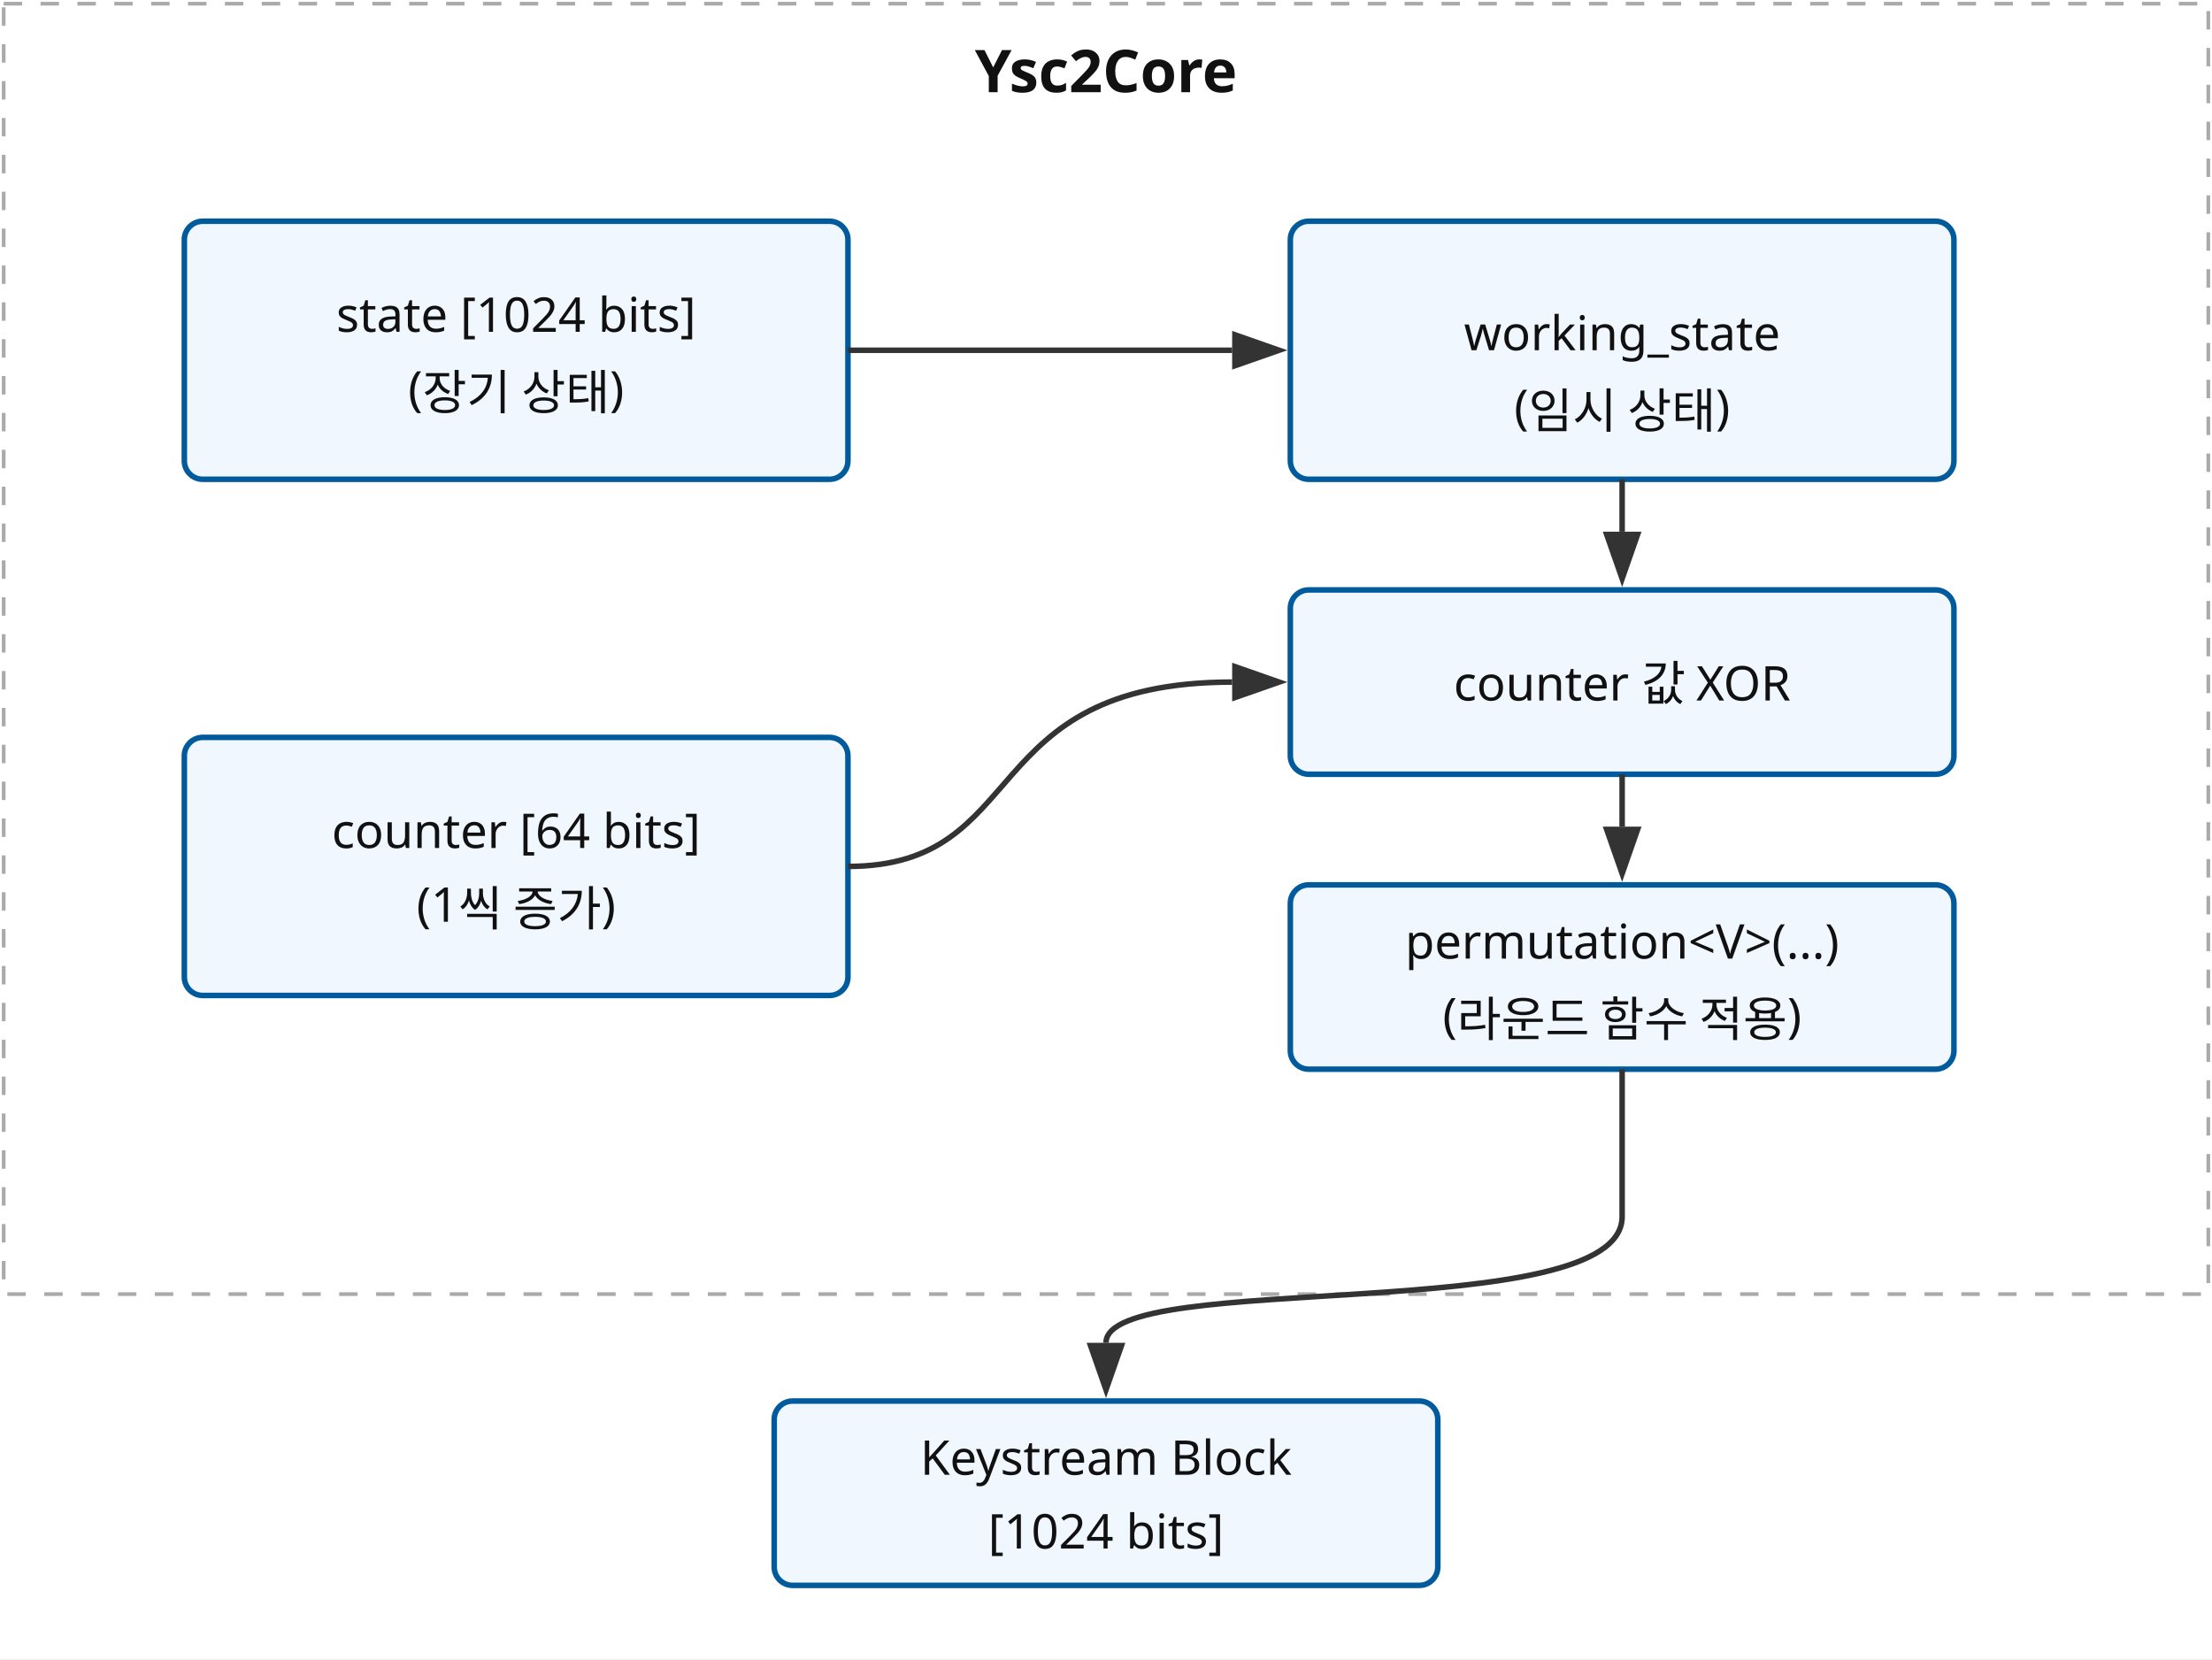
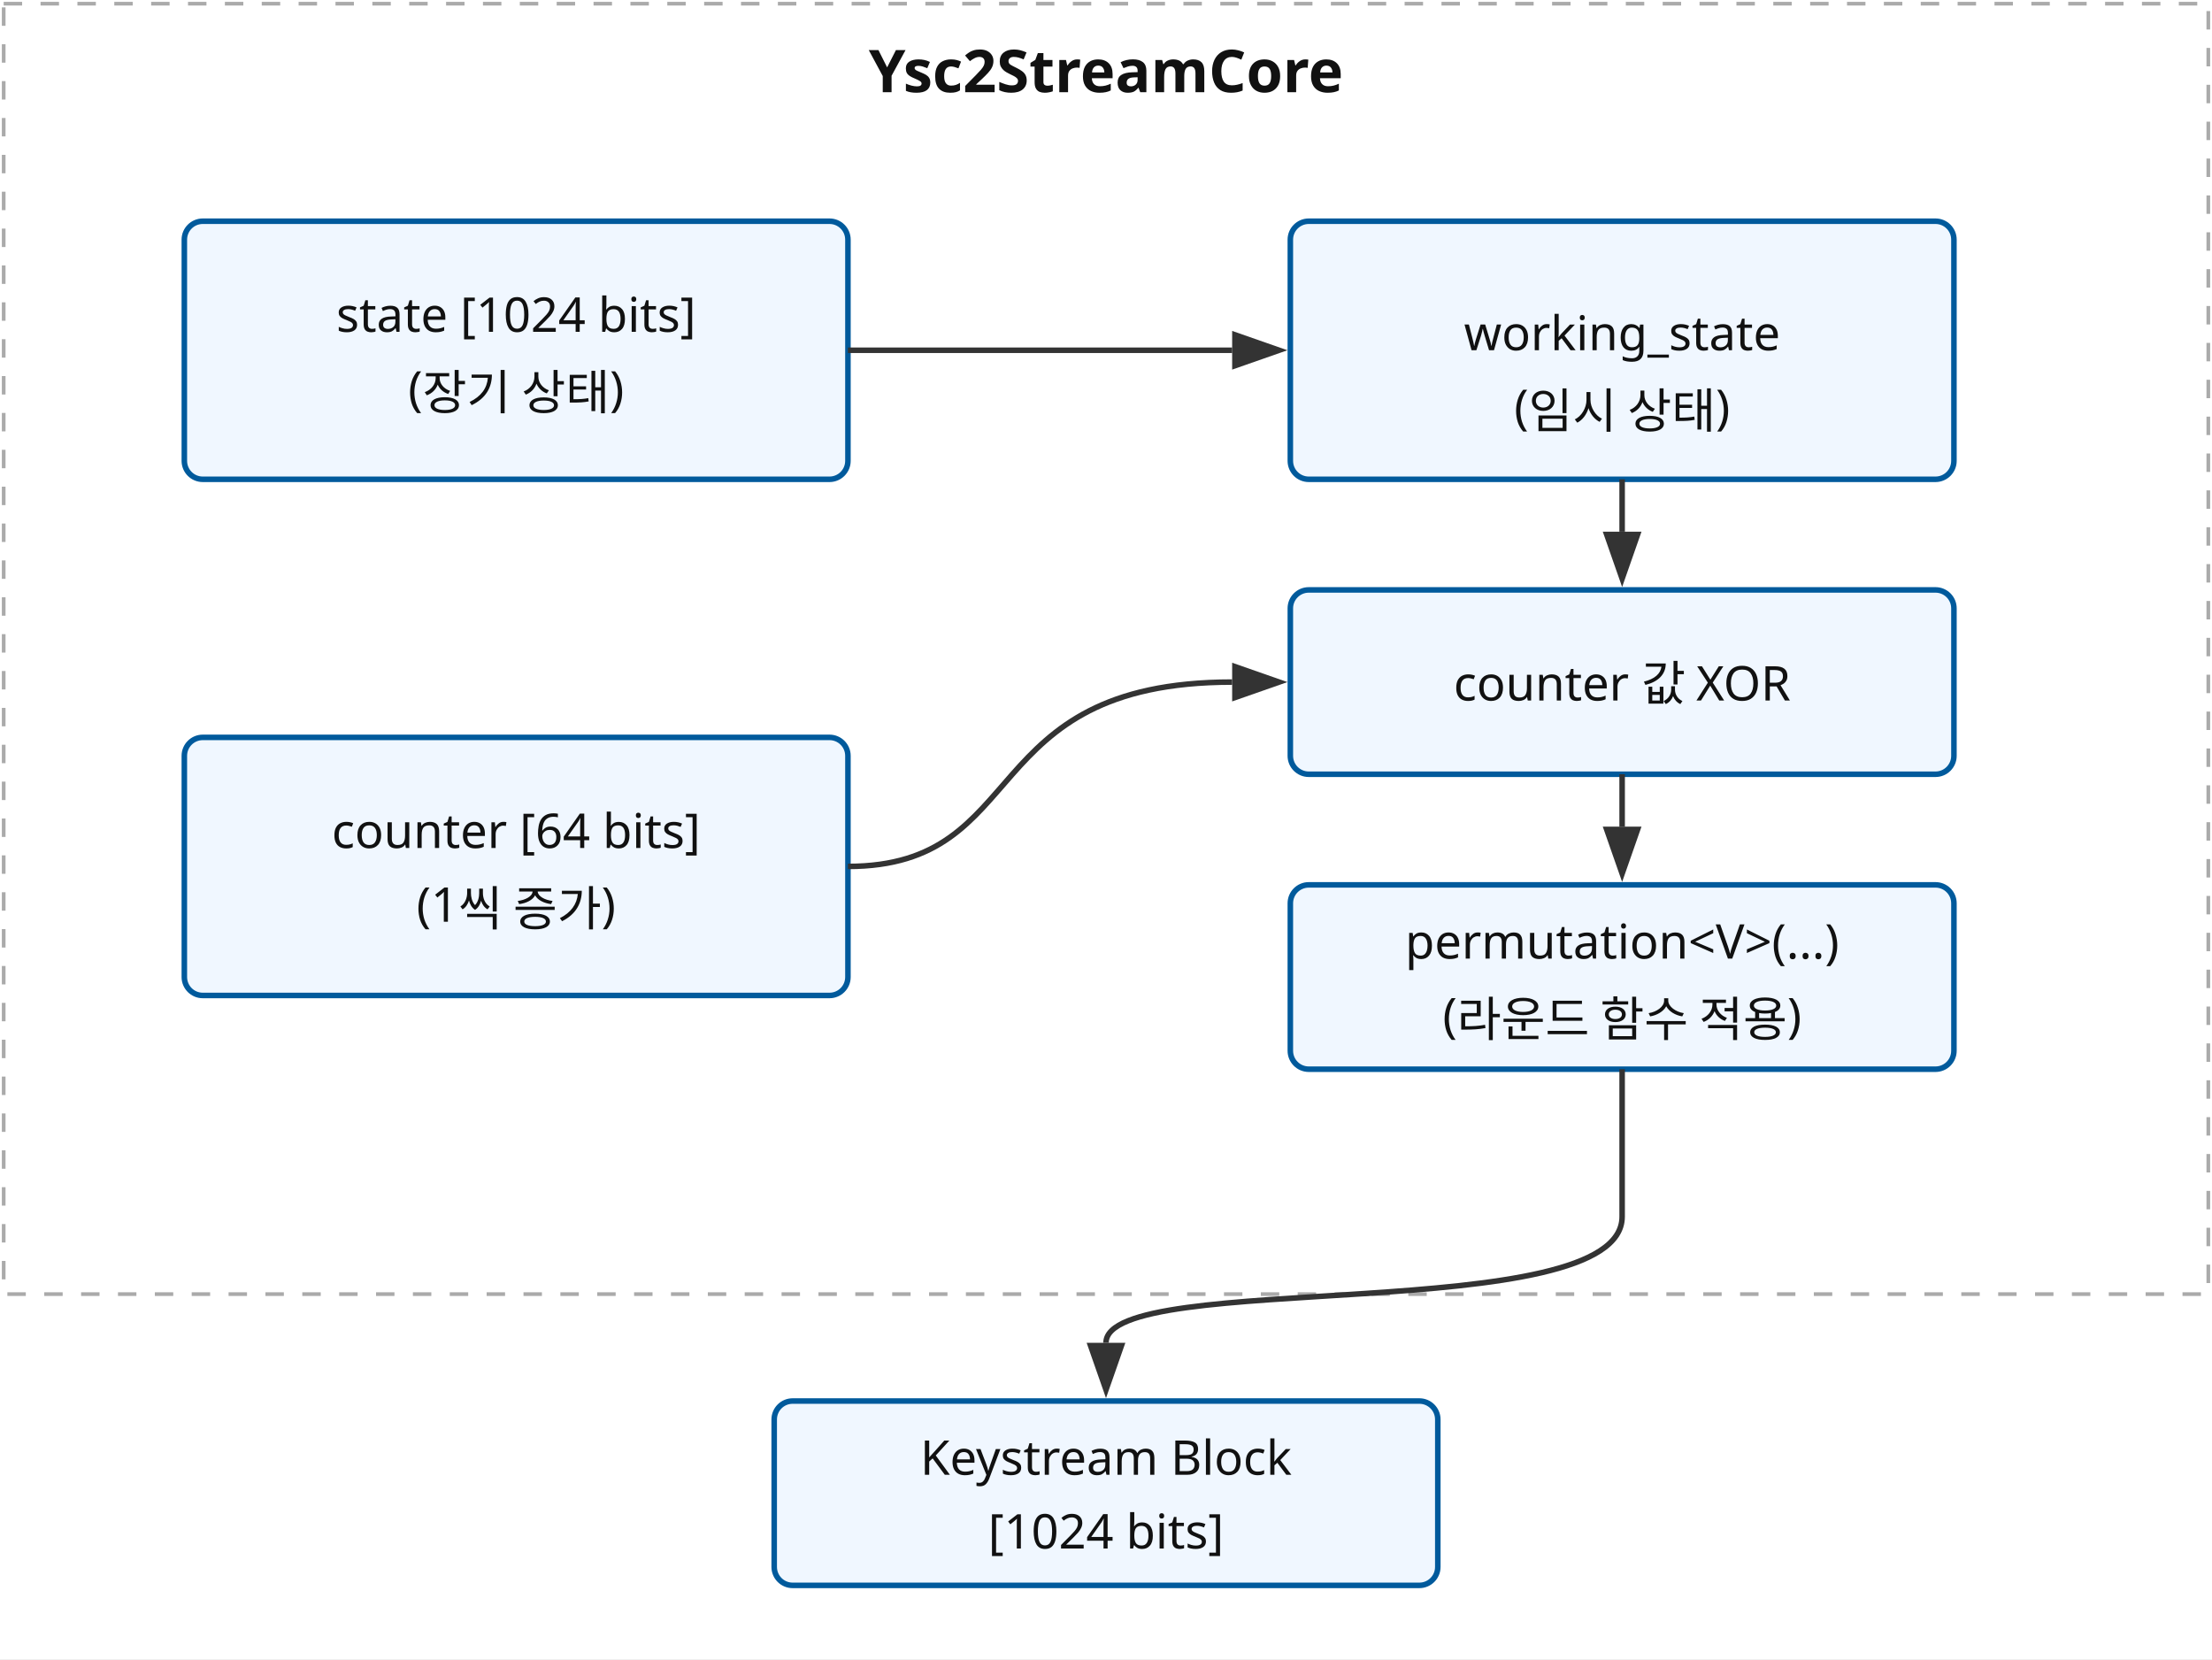
<svg xmlns="http://www.w3.org/2000/svg" font-family="sans-serif" font-size="13px" version="1.1" viewBox="0 0 600 450">
  <style>.box { fill: #f0f7ff; stroke: #005a9c; stroke-width: 1.5; rx: 5; ry: 5; }
        .background { fill: #fff; stroke: none; }
        .outer-box { fill: none; stroke: #aaa; stroke-width: 1; stroke-dasharray: 5,5; }
        .label { text-anchor: middle; fill: #111; }
        .arrow { stroke: #333; stroke-width: 1.5; fill: none; }
        .arrow-head { fill: #333; }</style>
  <defs>
    <marker id="arrowhead" markerHeight="7" markerWidth="10" orient="auto" refY="3.5">
      <polygon class="arrow-head" points="0 0 10 3.5 0 7" />
    </marker>
  </defs>
  <rect class="background" width="600" height="450" />
  <rect class="outer-box" x="1" y="1" width="598" height="350" />
-   <text class="label" x="300" y="25" font-size="16px" font-weight="bold">Ysc2Core</text>
+   <text class="label" x="300" y="25" font-size="16px" font-weight="bold">Ysc2StreamCore</text>
  <rect class="box" x="50" y="60" width="180" height="70" />
  <text class="label" x="140" y="90">state [1024 bits]</text>
  <text class="label" x="140" y="110">(장기 상태)</text>
  <rect class="box" x="50" y="200" width="180" height="70" />
  <text class="label" x="140" y="230">counter [64 bits]</text>
  <text class="label" x="140" y="250">(1씩 증가)</text>
  <rect class="box" x="350" y="60" width="180" height="70" />
  <text class="label" x="440" y="95">working_state</text>
  <text class="label" x="440" y="115">(임시 상태)</text>
  <rect class="box" x="350" y="160" width="180" height="50" />
  <text class="label" x="440" y="190">counter 값 XOR</text>
  <rect class="box" x="350" y="240" width="180" height="50" />
  <text class="label" x="440" y="260">permutation&lt;V&gt;(...)</text>
  <text class="label" x="440" y="280">(라운드 함수 적용)</text>
  <rect class="box" x="210" y="380" width="180" height="50" />
  <text class="label" x="300" y="400">Keystream Block</text>
  <text class="label" x="300" y="420">[1024 bits]</text>
  <path class="arrow" d="m230 95h104.22" marker-end="url(#arrowhead)" />
  <path class="arrow" d="m230 235c50 0 34.215-50 104.22-50" marker-end="url(#arrowhead)" />
  <path class="arrow" d="m440 130v14.215" marker-end="url(#arrowhead)" />
  <path class="arrow" d="m440 210v14.215" marker-end="url(#arrowhead)" />
  <path class="arrow" d="m440 290v40c0 30-140 14.215-140 34.215" marker-end="url(#arrowhead)" />
</svg>
